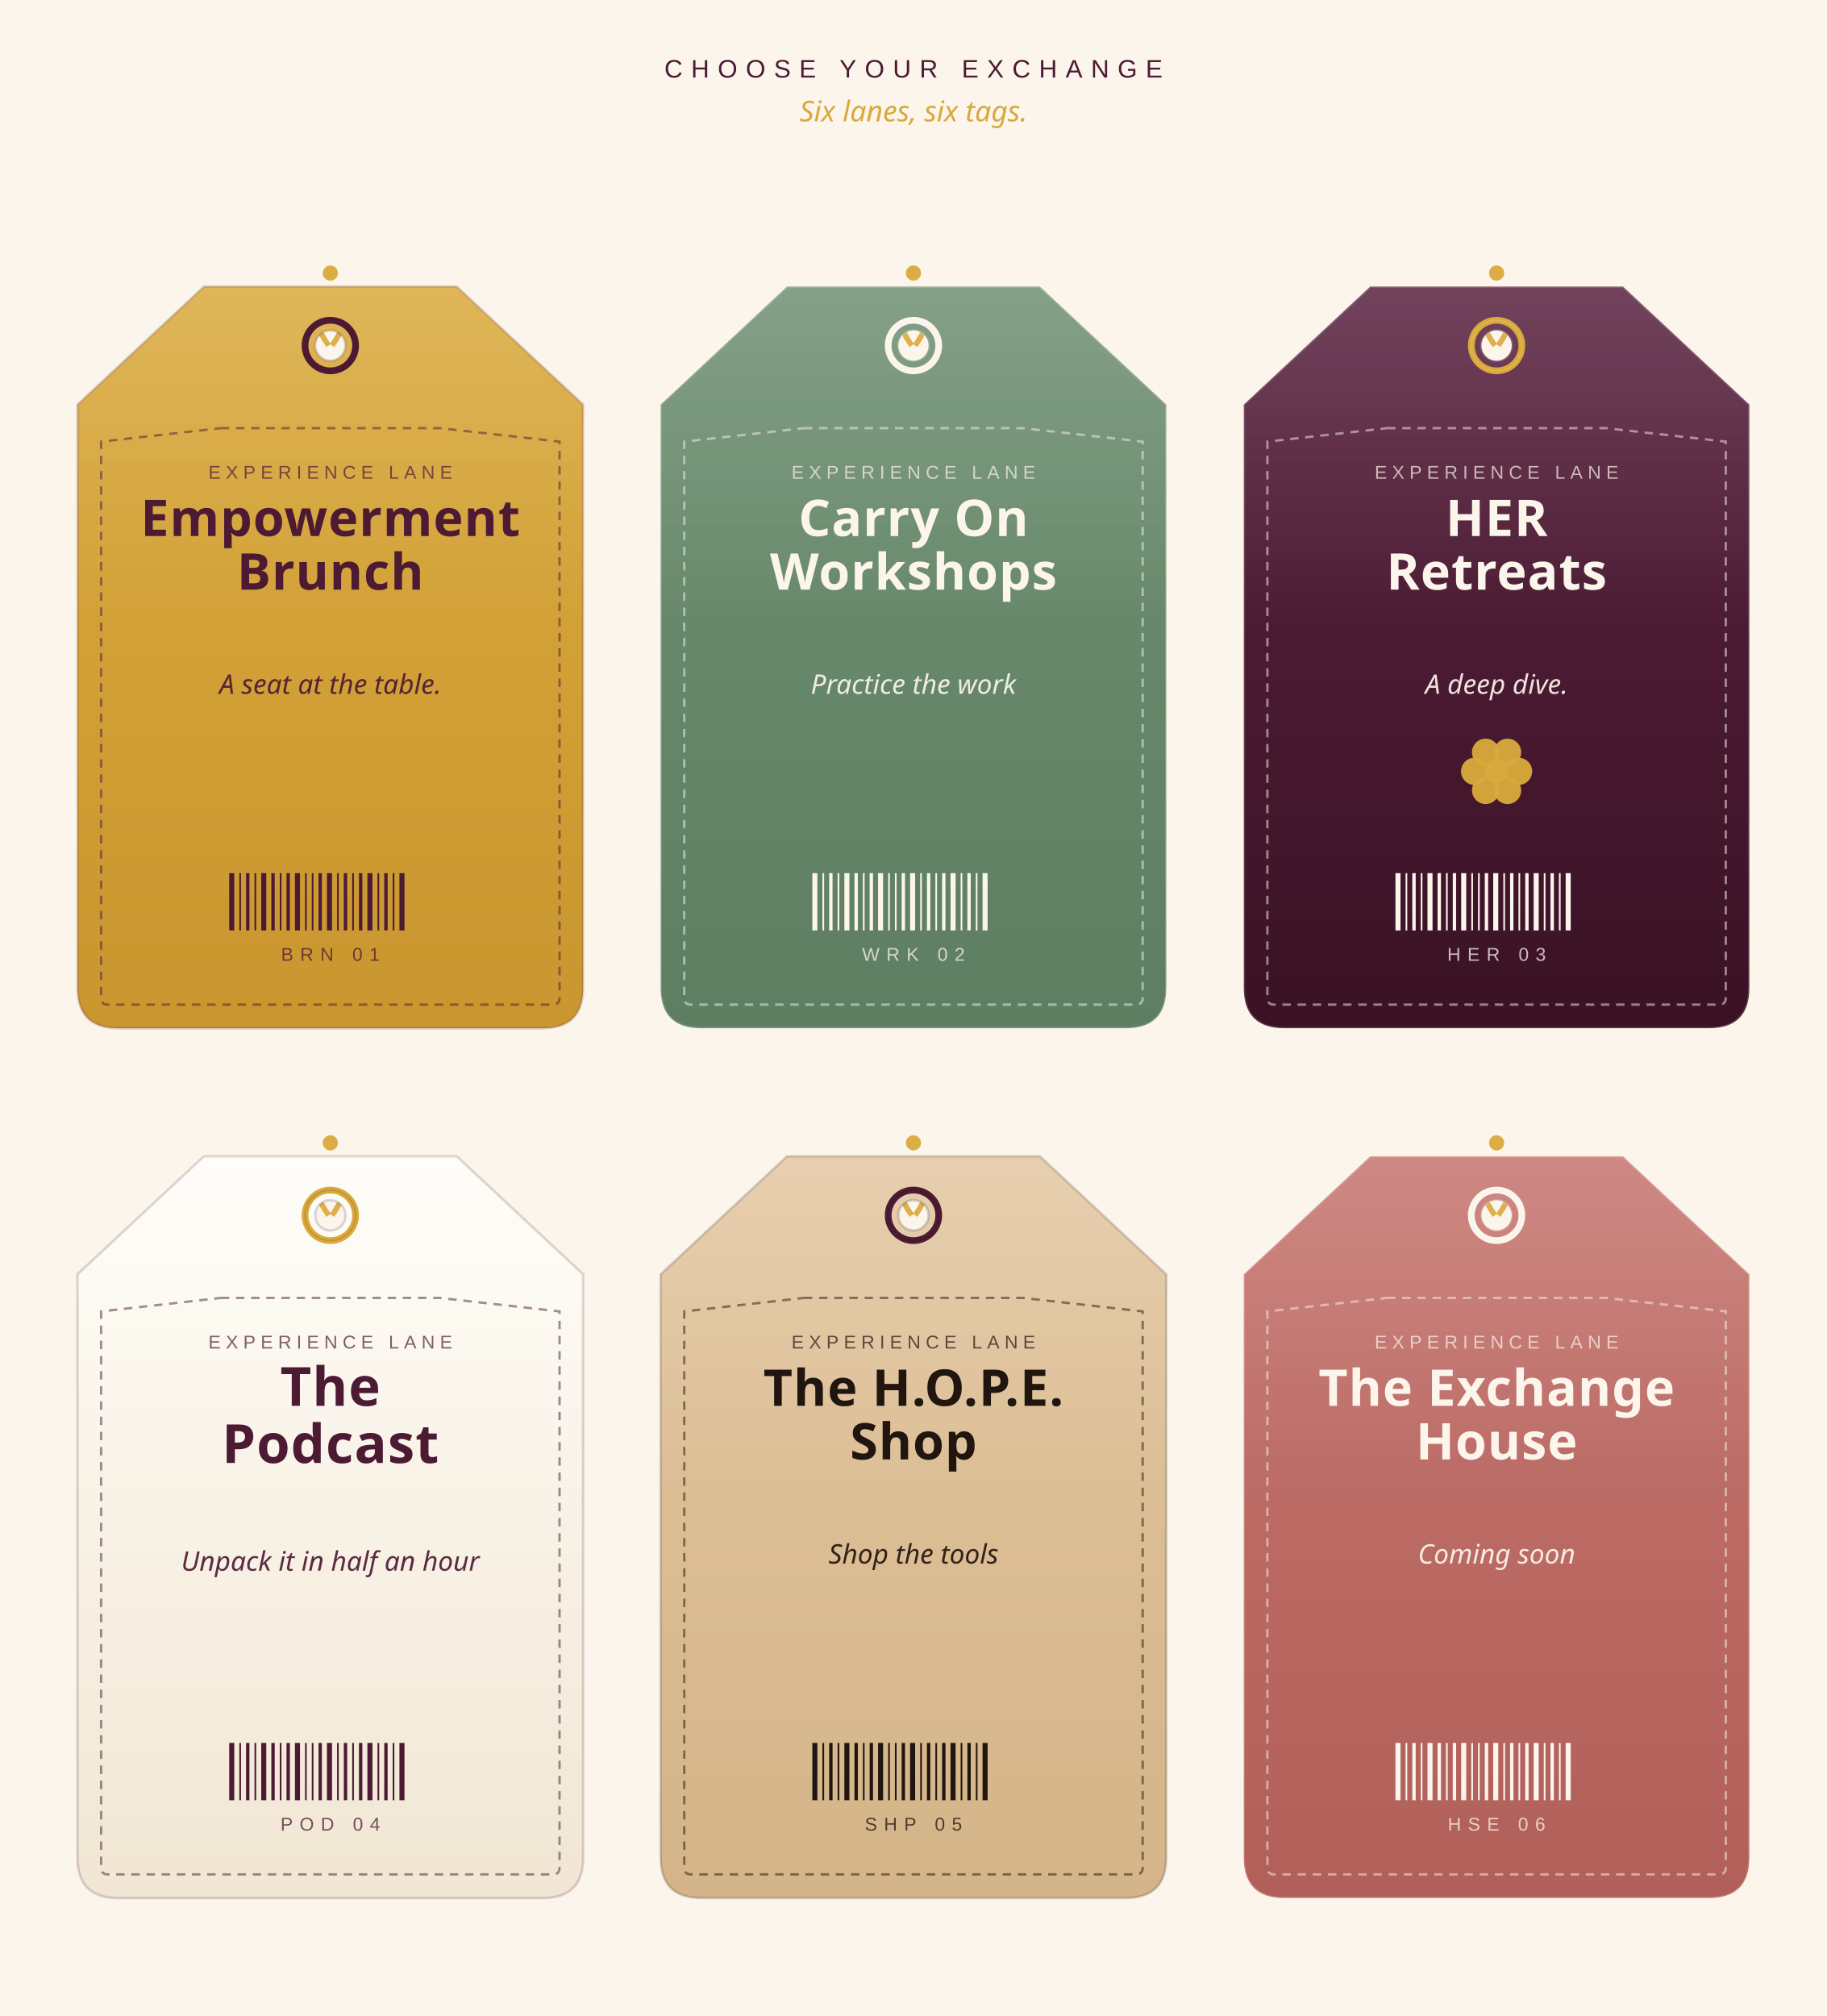
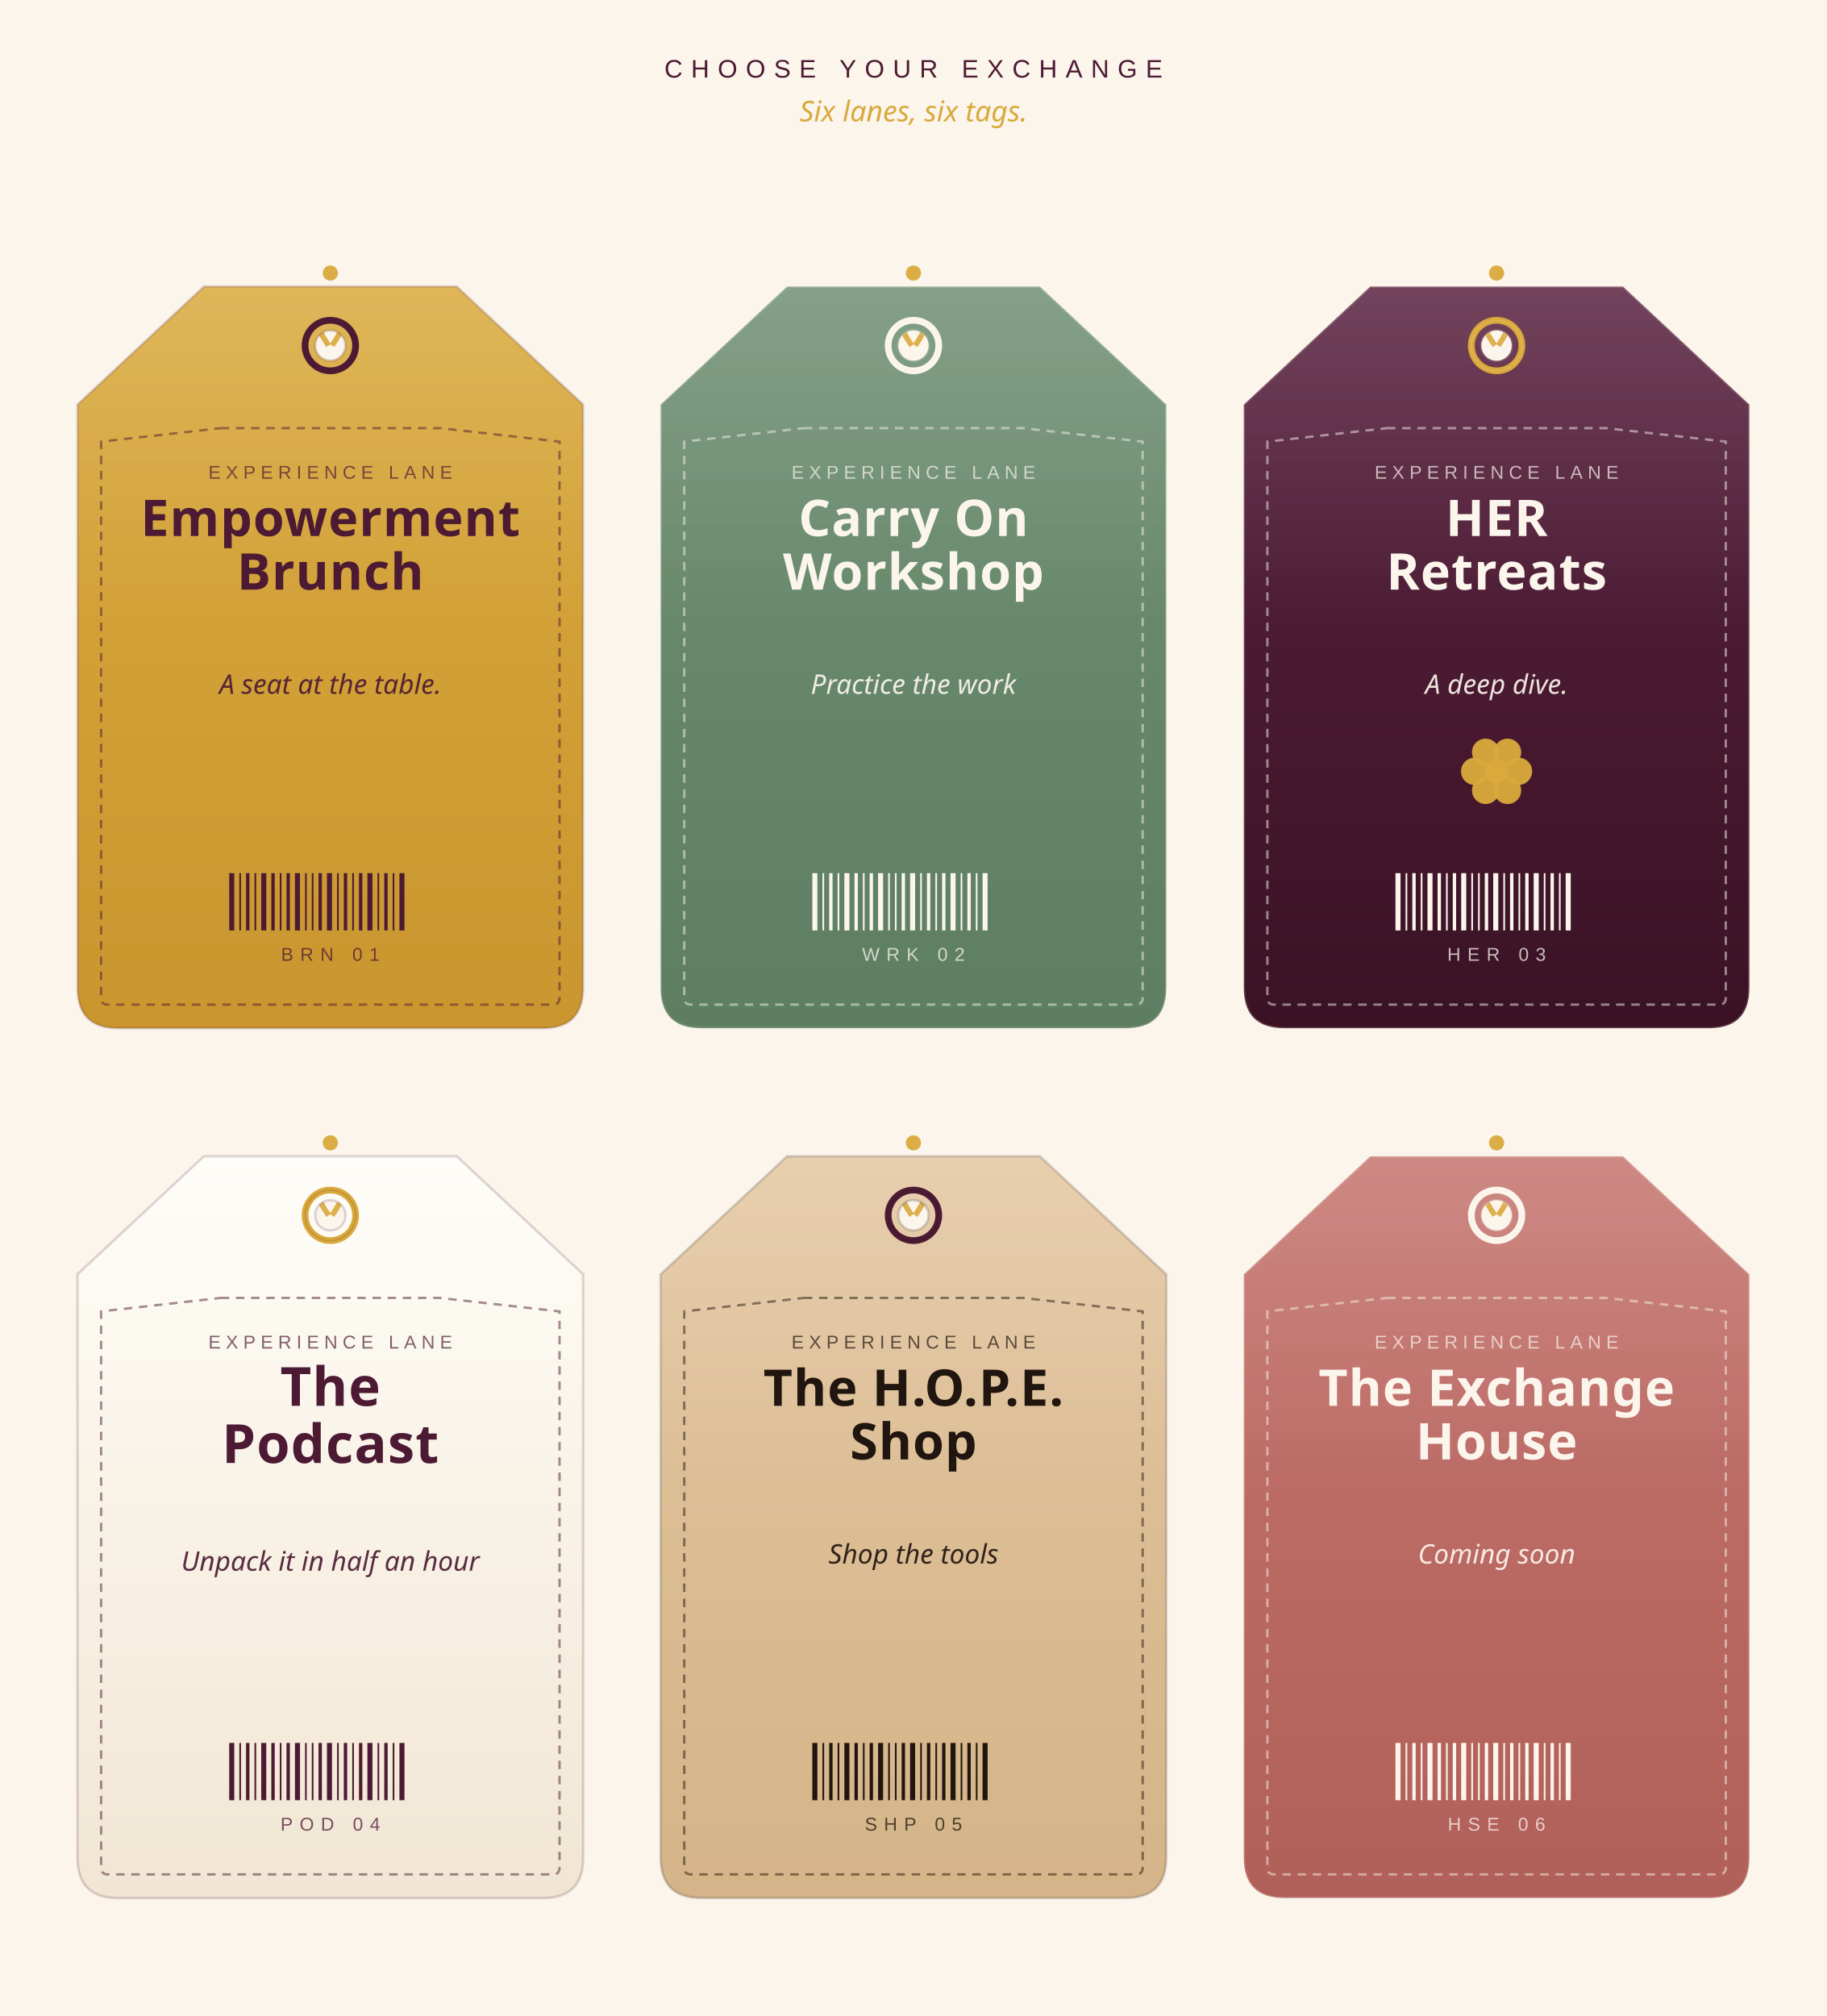
<svg xmlns="http://www.w3.org/2000/svg" viewBox="0 0 1084 1196" width="1084" height="1196">
  <rect width="1084" height="1196" fill="#FBF5EC" />
  <text x="542" y="46" text-anchor="middle" font-family="Arial, Helvetica, sans-serif" font-size="15" letter-spacing="5" fill="#4D1A33">CHOOSE YOUR EXCHANGE</text>
  <text x="542" y="72" text-anchor="middle" font-family="Playfair Display" font-style="italic" font-size="17" fill="#D9A93C">Six lanes, six tags.</text>
  <g transform="translate(46,140)">
    <g transform="translate(0,30)">
      <defs>
        <linearGradient id="g_brunch" x1="0" y1="0" x2="0" y2="1">
          <stop offset="0" stop-color="#D9A93C" />
          <stop offset="1" stop-color="#C9962F" />
        </linearGradient>
        <linearGradient id="sheen_brunch" x1="0" y1="0" x2="0" y2="1">
          <stop offset="0" stop-color="#FFFFFF" stop-opacity="0.15" />
          <stop offset="0.46" stop-color="#FFFFFF" stop-opacity="0" />
        </linearGradient>
      </defs>
      <path d="M 149 35 C 120 -6 180 -6 151 35" fill="none" stroke="#D9A93C" stroke-width="3.2" opacity="0.9" />
      <circle cx="150" cy="-8" r="4.5" fill="#D9A93C" opacity="0.95" />
      <path d="M 75 0 L 225 0 L 300 70 L 300 416 Q 300 440 276 440 L 24 440 Q 0 440 0 416 L 0 70 L 75 0 Z M 141 35 a 9 9 0 1 0 18 0 a 9 9 0 1 0 -18 0 Z" fill-rule="evenodd" fill="url(#g_brunch)" stroke="#4D1A33" stroke-opacity="0.18" stroke-width="1.5" />
      <path d="M 75 0 L 225 0 L 300 70 L 300 416 Q 300 440 276 440 L 24 440 Q 0 440 0 416 L 0 70 L 75 0 Z M 141 35 a 9 9 0 1 0 18 0 a 9 9 0 1 0 -18 0 Z" fill-rule="evenodd" fill="url(#sheen_brunch)" />
      <circle cx="150" cy="35" r="15" fill="none" stroke="#4D1A33" stroke-width="4" />
      <circle cx="150" cy="35" r="15" fill="none" stroke="#4D1A33" stroke-opacity="0.15" stroke-width="1" />
      <path d="M 85 84 L 215 84 L 286 92 L 286 422 Q 286 426 282 426 L 18 426 Q 14 426 14 422 L 14 92 L 85 84 Z" fill="none" stroke="#4D1A33" stroke-opacity="0.5" stroke-width="1.4" stroke-dasharray="5 4" />
      <text x="150" y="114" text-anchor="middle" font-family="Arial, Helvetica, sans-serif" font-size="11" letter-spacing="3" fill="#4D1A33" opacity="0.7">EXPERIENCE LANE</text>
      <text x="150" y="148" text-anchor="middle" font-family="Playfair Display" font-weight="700" font-size="30" fill="#4D1A33" letter-spacing="0.5">Empowerment</text>
      <text x="150" y="179.8" text-anchor="middle" font-family="Playfair Display" font-weight="700" font-size="30" fill="#4D1A33" letter-spacing="0.5">Brunch</text>
      <text x="150" y="241.6" text-anchor="middle" font-family="Playfair Display" font-style="italic" font-size="16" fill="#4D1A33" opacity="0.92">A seat at the table.</text>
      <rect x="90" y="348" width="3" height="34" fill="#4D1A33" />
      <rect x="96" y="348" width="1" height="34" fill="#4D1A33" />
      <rect x="100" y="348" width="2" height="34" fill="#4D1A33" />
      <rect x="105" y="348" width="1" height="34" fill="#4D1A33" />
      <rect x="109" y="348" width="3" height="34" fill="#4D1A33" />
      <rect x="115" y="348" width="2" height="34" fill="#4D1A33" />
      <rect x="120" y="348" width="1" height="34" fill="#4D1A33" />
      <rect x="124" y="348" width="2" height="34" fill="#4D1A33" />
      <rect x="129" y="348" width="3" height="34" fill="#4D1A33" />
      <rect x="135" y="348" width="1" height="34" fill="#4D1A33" />
      <rect x="139" y="348" width="1" height="34" fill="#4D1A33" />
      <rect x="143" y="348" width="2" height="34" fill="#4D1A33" />
      <rect x="148" y="348" width="3" height="34" fill="#4D1A33" />
      <rect x="154" y="348" width="1" height="34" fill="#4D1A33" />
      <rect x="158" y="348" width="2" height="34" fill="#4D1A33" />
      <rect x="163" y="348" width="1" height="34" fill="#4D1A33" />
      <rect x="167" y="348" width="2" height="34" fill="#4D1A33" />
      <rect x="172" y="348" width="3" height="34" fill="#4D1A33" />
      <rect x="178" y="348" width="1" height="34" fill="#4D1A33" />
      <rect x="182" y="348" width="2" height="34" fill="#4D1A33" />
      <rect x="187" y="348" width="1" height="34" fill="#4D1A33" />
      <rect x="191" y="348" width="3" height="34" fill="#4D1A33" />
      <text x="150" y="400" text-anchor="middle" font-family="Arial, Helvetica, sans-serif" font-size="11" letter-spacing="4" fill="#4D1A33" opacity="0.75">BRN 01</text>
    </g>
  </g>
  <g transform="translate(392,140)">
    <g transform="translate(0,30)">
      <defs>
        <linearGradient id="g_workshops" x1="0" y1="0" x2="0" y2="1">
          <stop offset="0" stop-color="#6F9072" />
          <stop offset="1" stop-color="#5E7E61" />
        </linearGradient>
        <linearGradient id="sheen_workshops" x1="0" y1="0" x2="0" y2="1">
          <stop offset="0" stop-color="#FFFFFF" stop-opacity="0.15" />
          <stop offset="0.46" stop-color="#FFFFFF" stop-opacity="0" />
        </linearGradient>
      </defs>
      <path d="M 149 35 C 120 -6 180 -6 151 35" fill="none" stroke="#D9A93C" stroke-width="3.2" opacity="0.9" />
      <circle cx="150" cy="-8" r="4.5" fill="#D9A93C" opacity="0.95" />
      <path d="M 75 0 L 225 0 L 300 70 L 300 416 Q 300 440 276 440 L 24 440 Q 0 440 0 416 L 0 70 L 75 0 Z M 141 35 a 9 9 0 1 0 18 0 a 9 9 0 1 0 -18 0 Z" fill-rule="evenodd" fill="url(#g_workshops)" stroke="#FBF5EC" stroke-opacity="0.18" stroke-width="1.5" />
      <path d="M 75 0 L 225 0 L 300 70 L 300 416 Q 300 440 276 440 L 24 440 Q 0 440 0 416 L 0 70 L 75 0 Z M 141 35 a 9 9 0 1 0 18 0 a 9 9 0 1 0 -18 0 Z" fill-rule="evenodd" fill="url(#sheen_workshops)" />
      <circle cx="150" cy="35" r="15" fill="none" stroke="#FBF5EC" stroke-width="4" />
      <circle cx="150" cy="35" r="15" fill="none" stroke="#FBF5EC" stroke-opacity="0.15" stroke-width="1" />
      <path d="M 85 84 L 215 84 L 286 92 L 286 422 Q 286 426 282 426 L 18 426 Q 14 426 14 422 L 14 92 L 85 84 Z" fill="none" stroke="#FBF5EC" stroke-opacity="0.5" stroke-width="1.4" stroke-dasharray="5 4" />
      <text x="150" y="114" text-anchor="middle" font-family="Arial, Helvetica, sans-serif" font-size="11" letter-spacing="3" fill="#FBF5EC" opacity="0.7">EXPERIENCE LANE</text>
      <text x="150" y="148" text-anchor="middle" font-family="Playfair Display" font-weight="700" font-size="30" fill="#FBF5EC" letter-spacing="0.5">Carry On</text>
-       <text x="150" y="179.8" text-anchor="middle" font-family="Playfair Display" font-weight="700" font-size="30" fill="#FBF5EC" letter-spacing="0.5">Workshops</text>
+       <text x="150" y="179.8" text-anchor="middle" font-family="Playfair Display" font-weight="700" font-size="30" fill="#FBF5EC" letter-spacing="0.5">Workshop</text>
      <text x="150" y="241.6" text-anchor="middle" font-family="Playfair Display" font-style="italic" font-size="16" fill="#FBF5EC" opacity="0.92">Practice the work</text>
      <rect x="90" y="348" width="3" height="34" fill="#FBF5EC" />
      <rect x="96" y="348" width="1" height="34" fill="#FBF5EC" />
      <rect x="100" y="348" width="2" height="34" fill="#FBF5EC" />
      <rect x="105" y="348" width="1" height="34" fill="#FBF5EC" />
      <rect x="109" y="348" width="3" height="34" fill="#FBF5EC" />
      <rect x="115" y="348" width="2" height="34" fill="#FBF5EC" />
      <rect x="120" y="348" width="1" height="34" fill="#FBF5EC" />
      <rect x="124" y="348" width="2" height="34" fill="#FBF5EC" />
      <rect x="129" y="348" width="3" height="34" fill="#FBF5EC" />
      <rect x="135" y="348" width="1" height="34" fill="#FBF5EC" />
      <rect x="139" y="348" width="1" height="34" fill="#FBF5EC" />
      <rect x="143" y="348" width="2" height="34" fill="#FBF5EC" />
      <rect x="148" y="348" width="3" height="34" fill="#FBF5EC" />
      <rect x="154" y="348" width="1" height="34" fill="#FBF5EC" />
      <rect x="158" y="348" width="2" height="34" fill="#FBF5EC" />
      <rect x="163" y="348" width="1" height="34" fill="#FBF5EC" />
      <rect x="167" y="348" width="2" height="34" fill="#FBF5EC" />
      <rect x="172" y="348" width="3" height="34" fill="#FBF5EC" />
      <rect x="178" y="348" width="1" height="34" fill="#FBF5EC" />
      <rect x="182" y="348" width="2" height="34" fill="#FBF5EC" />
      <rect x="187" y="348" width="1" height="34" fill="#FBF5EC" />
      <rect x="191" y="348" width="3" height="34" fill="#FBF5EC" />
      <text x="150" y="400" text-anchor="middle" font-family="Arial, Helvetica, sans-serif" font-size="11" letter-spacing="4" fill="#FBF5EC" opacity="0.75">WRK 02</text>
    </g>
  </g>
  <g transform="translate(738,140)">
    <g transform="translate(0,30)">
      <defs>
        <linearGradient id="g_her" x1="0" y1="0" x2="0" y2="1">
          <stop offset="0" stop-color="#5A2240" />
          <stop offset="1" stop-color="#3A1224" />
        </linearGradient>
        <linearGradient id="sheen_her" x1="0" y1="0" x2="0" y2="1">
          <stop offset="0" stop-color="#FFFFFF" stop-opacity="0.15" />
          <stop offset="0.46" stop-color="#FFFFFF" stop-opacity="0" />
        </linearGradient>
      </defs>
      <path d="M 149 35 C 120 -6 180 -6 151 35" fill="none" stroke="#D9A93C" stroke-width="3.2" opacity="0.9" />
      <circle cx="150" cy="-8" r="4.5" fill="#D9A93C" opacity="0.95" />
      <path d="M 75 0 L 225 0 L 300 70 L 300 416 Q 300 440 276 440 L 24 440 Q 0 440 0 416 L 0 70 L 75 0 Z M 141 35 a 9 9 0 1 0 18 0 a 9 9 0 1 0 -18 0 Z" fill-rule="evenodd" fill="url(#g_her)" stroke="#FBF5EC" stroke-opacity="0.18" stroke-width="1.5" />
      <path d="M 75 0 L 225 0 L 300 70 L 300 416 Q 300 440 276 440 L 24 440 Q 0 440 0 416 L 0 70 L 75 0 Z M 141 35 a 9 9 0 1 0 18 0 a 9 9 0 1 0 -18 0 Z" fill-rule="evenodd" fill="url(#sheen_her)" />
      <circle cx="150" cy="35" r="15" fill="none" stroke="#D9A93C" stroke-width="4" />
      <circle cx="150" cy="35" r="15" fill="none" stroke="#FBF5EC" stroke-opacity="0.15" stroke-width="1" />
      <path d="M 85 84 L 215 84 L 286 92 L 286 422 Q 286 426 282 426 L 18 426 Q 14 426 14 422 L 14 92 L 85 84 Z" fill="none" stroke="#FBF5EC" stroke-opacity="0.5" stroke-width="1.4" stroke-dasharray="5 4" />
      <text x="150" y="114" text-anchor="middle" font-family="Arial, Helvetica, sans-serif" font-size="11" letter-spacing="3" fill="#FBF5EC" opacity="0.7">EXPERIENCE LANE</text>
      <text x="150" y="148" text-anchor="middle" font-family="Playfair Display" font-weight="700" font-size="30" fill="#FBF5EC" letter-spacing="0.5">HER</text>
      <text x="150" y="179.8" text-anchor="middle" font-family="Playfair Display" font-weight="700" font-size="30" fill="#FBF5EC" letter-spacing="0.5">Retreats</text>
      <circle cx="163.0" cy="287.6" r="8.1" fill="#D9A93C" opacity="0.95" />
      <circle cx="156.5" cy="298.9" r="8.1" fill="#D9A93C" opacity="0.95" />
      <circle cx="143.5" cy="298.9" r="8.1" fill="#D9A93C" opacity="0.95" />
      <circle cx="137.0" cy="287.6" r="8.1" fill="#D9A93C" opacity="0.95" />
      <circle cx="143.5" cy="276.3" r="8.1" fill="#D9A93C" opacity="0.95" />
      <circle cx="156.5" cy="276.3" r="8.1" fill="#D9A93C" opacity="0.95" />
      <circle cx="150" cy="287.6" r="7.2" fill="#D9A93C" />
      <text x="150" y="241.6" text-anchor="middle" font-family="Playfair Display" font-style="italic" font-size="16" fill="#FBF5EC" opacity="0.92">A deep dive.</text>
      <rect x="90" y="348" width="3" height="34" fill="#FBF5EC" />
      <rect x="96" y="348" width="1" height="34" fill="#FBF5EC" />
      <rect x="100" y="348" width="2" height="34" fill="#FBF5EC" />
      <rect x="105" y="348" width="1" height="34" fill="#FBF5EC" />
      <rect x="109" y="348" width="3" height="34" fill="#FBF5EC" />
      <rect x="115" y="348" width="2" height="34" fill="#FBF5EC" />
      <rect x="120" y="348" width="1" height="34" fill="#FBF5EC" />
      <rect x="124" y="348" width="2" height="34" fill="#FBF5EC" />
      <rect x="129" y="348" width="3" height="34" fill="#FBF5EC" />
      <rect x="135" y="348" width="1" height="34" fill="#FBF5EC" />
      <rect x="139" y="348" width="1" height="34" fill="#FBF5EC" />
      <rect x="143" y="348" width="2" height="34" fill="#FBF5EC" />
      <rect x="148" y="348" width="3" height="34" fill="#FBF5EC" />
      <rect x="154" y="348" width="1" height="34" fill="#FBF5EC" />
      <rect x="158" y="348" width="2" height="34" fill="#FBF5EC" />
      <rect x="163" y="348" width="1" height="34" fill="#FBF5EC" />
      <rect x="167" y="348" width="2" height="34" fill="#FBF5EC" />
      <rect x="172" y="348" width="3" height="34" fill="#FBF5EC" />
      <rect x="178" y="348" width="1" height="34" fill="#FBF5EC" />
      <rect x="182" y="348" width="2" height="34" fill="#FBF5EC" />
      <rect x="187" y="348" width="1" height="34" fill="#FBF5EC" />
      <rect x="191" y="348" width="3" height="34" fill="#FBF5EC" />
      <text x="150" y="400" text-anchor="middle" font-family="Arial, Helvetica, sans-serif" font-size="11" letter-spacing="4" fill="#FBF5EC" opacity="0.75">HER 03</text>
    </g>
  </g>
  <g transform="translate(46,656)">
    <g transform="translate(0,30)">
      <defs>
        <linearGradient id="g_podcast" x1="0" y1="0" x2="0" y2="1">
          <stop offset="0" stop-color="#FFFDF8" />
          <stop offset="1" stop-color="#F1E6D3" />
        </linearGradient>
        <linearGradient id="sheen_podcast" x1="0" y1="0" x2="0" y2="1">
          <stop offset="0" stop-color="#FFFFFF" stop-opacity="0.15" />
          <stop offset="0.46" stop-color="#FFFFFF" stop-opacity="0" />
        </linearGradient>
      </defs>
      <path d="M 149 35 C 120 -6 180 -6 151 35" fill="none" stroke="#D9A93C" stroke-width="3.2" opacity="0.9" />
      <circle cx="150" cy="-8" r="4.5" fill="#D9A93C" opacity="0.95" />
      <path d="M 75 0 L 225 0 L 300 70 L 300 416 Q 300 440 276 440 L 24 440 Q 0 440 0 416 L 0 70 L 75 0 Z M 141 35 a 9 9 0 1 0 18 0 a 9 9 0 1 0 -18 0 Z" fill-rule="evenodd" fill="url(#g_podcast)" stroke="#4D1A33" stroke-opacity="0.18" stroke-width="1.5" />
      <path d="M 75 0 L 225 0 L 300 70 L 300 416 Q 300 440 276 440 L 24 440 Q 0 440 0 416 L 0 70 L 75 0 Z M 141 35 a 9 9 0 1 0 18 0 a 9 9 0 1 0 -18 0 Z" fill-rule="evenodd" fill="url(#sheen_podcast)" />
      <circle cx="150" cy="35" r="15" fill="none" stroke="#D9A93C" stroke-width="4" />
      <circle cx="150" cy="35" r="15" fill="none" stroke="#4D1A33" stroke-opacity="0.15" stroke-width="1" />
      <path d="M 85 84 L 215 84 L 286 92 L 286 422 Q 286 426 282 426 L 18 426 Q 14 426 14 422 L 14 92 L 85 84 Z" fill="none" stroke="#4D1A33" stroke-opacity="0.5" stroke-width="1.4" stroke-dasharray="5 4" />
      <text x="150" y="114" text-anchor="middle" font-family="Arial, Helvetica, sans-serif" font-size="11" letter-spacing="3" fill="#4D1A33" opacity="0.7">EXPERIENCE LANE</text>
      <text x="150" y="148" text-anchor="middle" font-family="Playfair Display" font-weight="700" font-size="32" fill="#4D1A33" letter-spacing="0.5">The</text>
      <text x="150" y="181.92" text-anchor="middle" font-family="Playfair Display" font-weight="700" font-size="32" fill="#4D1A33" letter-spacing="0.5">Podcast</text>
      <text x="150" y="245.84" text-anchor="middle" font-family="Playfair Display" font-style="italic" font-size="16" fill="#4D1A33" opacity="0.92">Unpack it in half an hour</text>
      <rect x="90" y="348" width="3" height="34" fill="#4D1A33" />
      <rect x="96" y="348" width="1" height="34" fill="#4D1A33" />
      <rect x="100" y="348" width="2" height="34" fill="#4D1A33" />
      <rect x="105" y="348" width="1" height="34" fill="#4D1A33" />
      <rect x="109" y="348" width="3" height="34" fill="#4D1A33" />
      <rect x="115" y="348" width="2" height="34" fill="#4D1A33" />
      <rect x="120" y="348" width="1" height="34" fill="#4D1A33" />
      <rect x="124" y="348" width="2" height="34" fill="#4D1A33" />
      <rect x="129" y="348" width="3" height="34" fill="#4D1A33" />
      <rect x="135" y="348" width="1" height="34" fill="#4D1A33" />
      <rect x="139" y="348" width="1" height="34" fill="#4D1A33" />
      <rect x="143" y="348" width="2" height="34" fill="#4D1A33" />
      <rect x="148" y="348" width="3" height="34" fill="#4D1A33" />
      <rect x="154" y="348" width="1" height="34" fill="#4D1A33" />
      <rect x="158" y="348" width="2" height="34" fill="#4D1A33" />
      <rect x="163" y="348" width="1" height="34" fill="#4D1A33" />
      <rect x="167" y="348" width="2" height="34" fill="#4D1A33" />
      <rect x="172" y="348" width="3" height="34" fill="#4D1A33" />
      <rect x="178" y="348" width="1" height="34" fill="#4D1A33" />
      <rect x="182" y="348" width="2" height="34" fill="#4D1A33" />
      <rect x="187" y="348" width="1" height="34" fill="#4D1A33" />
      <rect x="191" y="348" width="3" height="34" fill="#4D1A33" />
      <text x="150" y="400" text-anchor="middle" font-family="Arial, Helvetica, sans-serif" font-size="11" letter-spacing="4" fill="#4D1A33" opacity="0.75">POD 04</text>
    </g>
  </g>
  <g transform="translate(392,656)">
    <g transform="translate(0,30)">
      <defs>
        <linearGradient id="g_shop" x1="0" y1="0" x2="0" y2="1">
          <stop offset="0" stop-color="#E3C6A0" />
          <stop offset="1" stop-color="#D4B488" />
        </linearGradient>
        <linearGradient id="sheen_shop" x1="0" y1="0" x2="0" y2="1">
          <stop offset="0" stop-color="#FFFFFF" stop-opacity="0.15" />
          <stop offset="0.46" stop-color="#FFFFFF" stop-opacity="0" />
        </linearGradient>
      </defs>
      <path d="M 149 35 C 120 -6 180 -6 151 35" fill="none" stroke="#D9A93C" stroke-width="3.2" opacity="0.9" />
      <circle cx="150" cy="-8" r="4.5" fill="#D9A93C" opacity="0.95" />
      <path d="M 75 0 L 225 0 L 300 70 L 300 416 Q 300 440 276 440 L 24 440 Q 0 440 0 416 L 0 70 L 75 0 Z M 141 35 a 9 9 0 1 0 18 0 a 9 9 0 1 0 -18 0 Z" fill-rule="evenodd" fill="url(#g_shop)" stroke="#21160F" stroke-opacity="0.18" stroke-width="1.5" />
      <path d="M 75 0 L 225 0 L 300 70 L 300 416 Q 300 440 276 440 L 24 440 Q 0 440 0 416 L 0 70 L 75 0 Z M 141 35 a 9 9 0 1 0 18 0 a 9 9 0 1 0 -18 0 Z" fill-rule="evenodd" fill="url(#sheen_shop)" />
      <circle cx="150" cy="35" r="15" fill="none" stroke="#4D1A33" stroke-width="4" />
      <circle cx="150" cy="35" r="15" fill="none" stroke="#21160F" stroke-opacity="0.15" stroke-width="1" />
      <path d="M 85 84 L 215 84 L 286 92 L 286 422 Q 286 426 282 426 L 18 426 Q 14 426 14 422 L 14 92 L 85 84 Z" fill="none" stroke="#21160F" stroke-opacity="0.5" stroke-width="1.4" stroke-dasharray="5 4" />
      <text x="150" y="114" text-anchor="middle" font-family="Arial, Helvetica, sans-serif" font-size="11" letter-spacing="3" fill="#21160F" opacity="0.7">EXPERIENCE LANE</text>
      <text x="150" y="148" text-anchor="middle" font-family="Playfair Display" font-weight="700" font-size="30" fill="#21160F" letter-spacing="0.5">The H.O.P.E.</text>
      <text x="150" y="179.8" text-anchor="middle" font-family="Playfair Display" font-weight="700" font-size="30" fill="#21160F" letter-spacing="0.5">Shop</text>
      <text x="150" y="241.6" text-anchor="middle" font-family="Playfair Display" font-style="italic" font-size="16" fill="#21160F" opacity="0.92">Shop the tools</text>
      <rect x="90" y="348" width="3" height="34" fill="#21160F" />
      <rect x="96" y="348" width="1" height="34" fill="#21160F" />
      <rect x="100" y="348" width="2" height="34" fill="#21160F" />
      <rect x="105" y="348" width="1" height="34" fill="#21160F" />
      <rect x="109" y="348" width="3" height="34" fill="#21160F" />
      <rect x="115" y="348" width="2" height="34" fill="#21160F" />
      <rect x="120" y="348" width="1" height="34" fill="#21160F" />
      <rect x="124" y="348" width="2" height="34" fill="#21160F" />
      <rect x="129" y="348" width="3" height="34" fill="#21160F" />
      <rect x="135" y="348" width="1" height="34" fill="#21160F" />
      <rect x="139" y="348" width="1" height="34" fill="#21160F" />
      <rect x="143" y="348" width="2" height="34" fill="#21160F" />
      <rect x="148" y="348" width="3" height="34" fill="#21160F" />
      <rect x="154" y="348" width="1" height="34" fill="#21160F" />
      <rect x="158" y="348" width="2" height="34" fill="#21160F" />
      <rect x="163" y="348" width="1" height="34" fill="#21160F" />
      <rect x="167" y="348" width="2" height="34" fill="#21160F" />
      <rect x="172" y="348" width="3" height="34" fill="#21160F" />
      <rect x="178" y="348" width="1" height="34" fill="#21160F" />
      <rect x="182" y="348" width="2" height="34" fill="#21160F" />
      <rect x="187" y="348" width="1" height="34" fill="#21160F" />
      <rect x="191" y="348" width="3" height="34" fill="#21160F" />
      <text x="150" y="400" text-anchor="middle" font-family="Arial, Helvetica, sans-serif" font-size="11" letter-spacing="4" fill="#21160F" opacity="0.75">SHP 05</text>
    </g>
  </g>
  <g transform="translate(738,656)">
    <g transform="translate(0,30)">
      <defs>
        <linearGradient id="g_house" x1="0" y1="0" x2="0" y2="1">
          <stop offset="0" stop-color="#C5746E" />
          <stop offset="1" stop-color="#B05F59" />
        </linearGradient>
        <linearGradient id="sheen_house" x1="0" y1="0" x2="0" y2="1">
          <stop offset="0" stop-color="#FFFFFF" stop-opacity="0.15" />
          <stop offset="0.46" stop-color="#FFFFFF" stop-opacity="0" />
        </linearGradient>
      </defs>
      <path d="M 149 35 C 120 -6 180 -6 151 35" fill="none" stroke="#D9A93C" stroke-width="3.2" opacity="0.9" />
      <circle cx="150" cy="-8" r="4.5" fill="#D9A93C" opacity="0.95" />
      <path d="M 75 0 L 225 0 L 300 70 L 300 416 Q 300 440 276 440 L 24 440 Q 0 440 0 416 L 0 70 L 75 0 Z M 141 35 a 9 9 0 1 0 18 0 a 9 9 0 1 0 -18 0 Z" fill-rule="evenodd" fill="url(#g_house)" stroke="#FBF5EC" stroke-opacity="0.18" stroke-width="1.5" />
      <path d="M 75 0 L 225 0 L 300 70 L 300 416 Q 300 440 276 440 L 24 440 Q 0 440 0 416 L 0 70 L 75 0 Z M 141 35 a 9 9 0 1 0 18 0 a 9 9 0 1 0 -18 0 Z" fill-rule="evenodd" fill="url(#sheen_house)" />
      <circle cx="150" cy="35" r="15" fill="none" stroke="#FBF5EC" stroke-width="4" />
      <circle cx="150" cy="35" r="15" fill="none" stroke="#FBF5EC" stroke-opacity="0.15" stroke-width="1" />
      <path d="M 85 84 L 215 84 L 286 92 L 286 422 Q 286 426 282 426 L 18 426 Q 14 426 14 422 L 14 92 L 85 84 Z" fill="none" stroke="#FBF5EC" stroke-opacity="0.5" stroke-width="1.4" stroke-dasharray="5 4" />
      <text x="150" y="114" text-anchor="middle" font-family="Arial, Helvetica, sans-serif" font-size="11" letter-spacing="3" fill="#FBF5EC" opacity="0.7">EXPERIENCE LANE</text>
      <text x="150" y="148" text-anchor="middle" font-family="Playfair Display" font-weight="700" font-size="30" fill="#FBF5EC" letter-spacing="0.5">The Exchange</text>
      <text x="150" y="179.8" text-anchor="middle" font-family="Playfair Display" font-weight="700" font-size="30" fill="#FBF5EC" letter-spacing="0.5">House</text>
      <text x="150" y="241.6" text-anchor="middle" font-family="Playfair Display" font-style="italic" font-size="16" fill="#FBF5EC" opacity="0.92">Coming soon</text>
      <rect x="90" y="348" width="3" height="34" fill="#FBF5EC" />
      <rect x="96" y="348" width="1" height="34" fill="#FBF5EC" />
      <rect x="100" y="348" width="2" height="34" fill="#FBF5EC" />
      <rect x="105" y="348" width="1" height="34" fill="#FBF5EC" />
      <rect x="109" y="348" width="3" height="34" fill="#FBF5EC" />
      <rect x="115" y="348" width="2" height="34" fill="#FBF5EC" />
      <rect x="120" y="348" width="1" height="34" fill="#FBF5EC" />
      <rect x="124" y="348" width="2" height="34" fill="#FBF5EC" />
      <rect x="129" y="348" width="3" height="34" fill="#FBF5EC" />
      <rect x="135" y="348" width="1" height="34" fill="#FBF5EC" />
      <rect x="139" y="348" width="1" height="34" fill="#FBF5EC" />
      <rect x="143" y="348" width="2" height="34" fill="#FBF5EC" />
      <rect x="148" y="348" width="3" height="34" fill="#FBF5EC" />
      <rect x="154" y="348" width="1" height="34" fill="#FBF5EC" />
      <rect x="158" y="348" width="2" height="34" fill="#FBF5EC" />
      <rect x="163" y="348" width="1" height="34" fill="#FBF5EC" />
      <rect x="167" y="348" width="2" height="34" fill="#FBF5EC" />
      <rect x="172" y="348" width="3" height="34" fill="#FBF5EC" />
      <rect x="178" y="348" width="1" height="34" fill="#FBF5EC" />
      <rect x="182" y="348" width="2" height="34" fill="#FBF5EC" />
      <rect x="187" y="348" width="1" height="34" fill="#FBF5EC" />
      <rect x="191" y="348" width="3" height="34" fill="#FBF5EC" />
      <text x="150" y="400" text-anchor="middle" font-family="Arial, Helvetica, sans-serif" font-size="11" letter-spacing="4" fill="#FBF5EC" opacity="0.75">HSE 06</text>
    </g>
  </g>
</svg>
